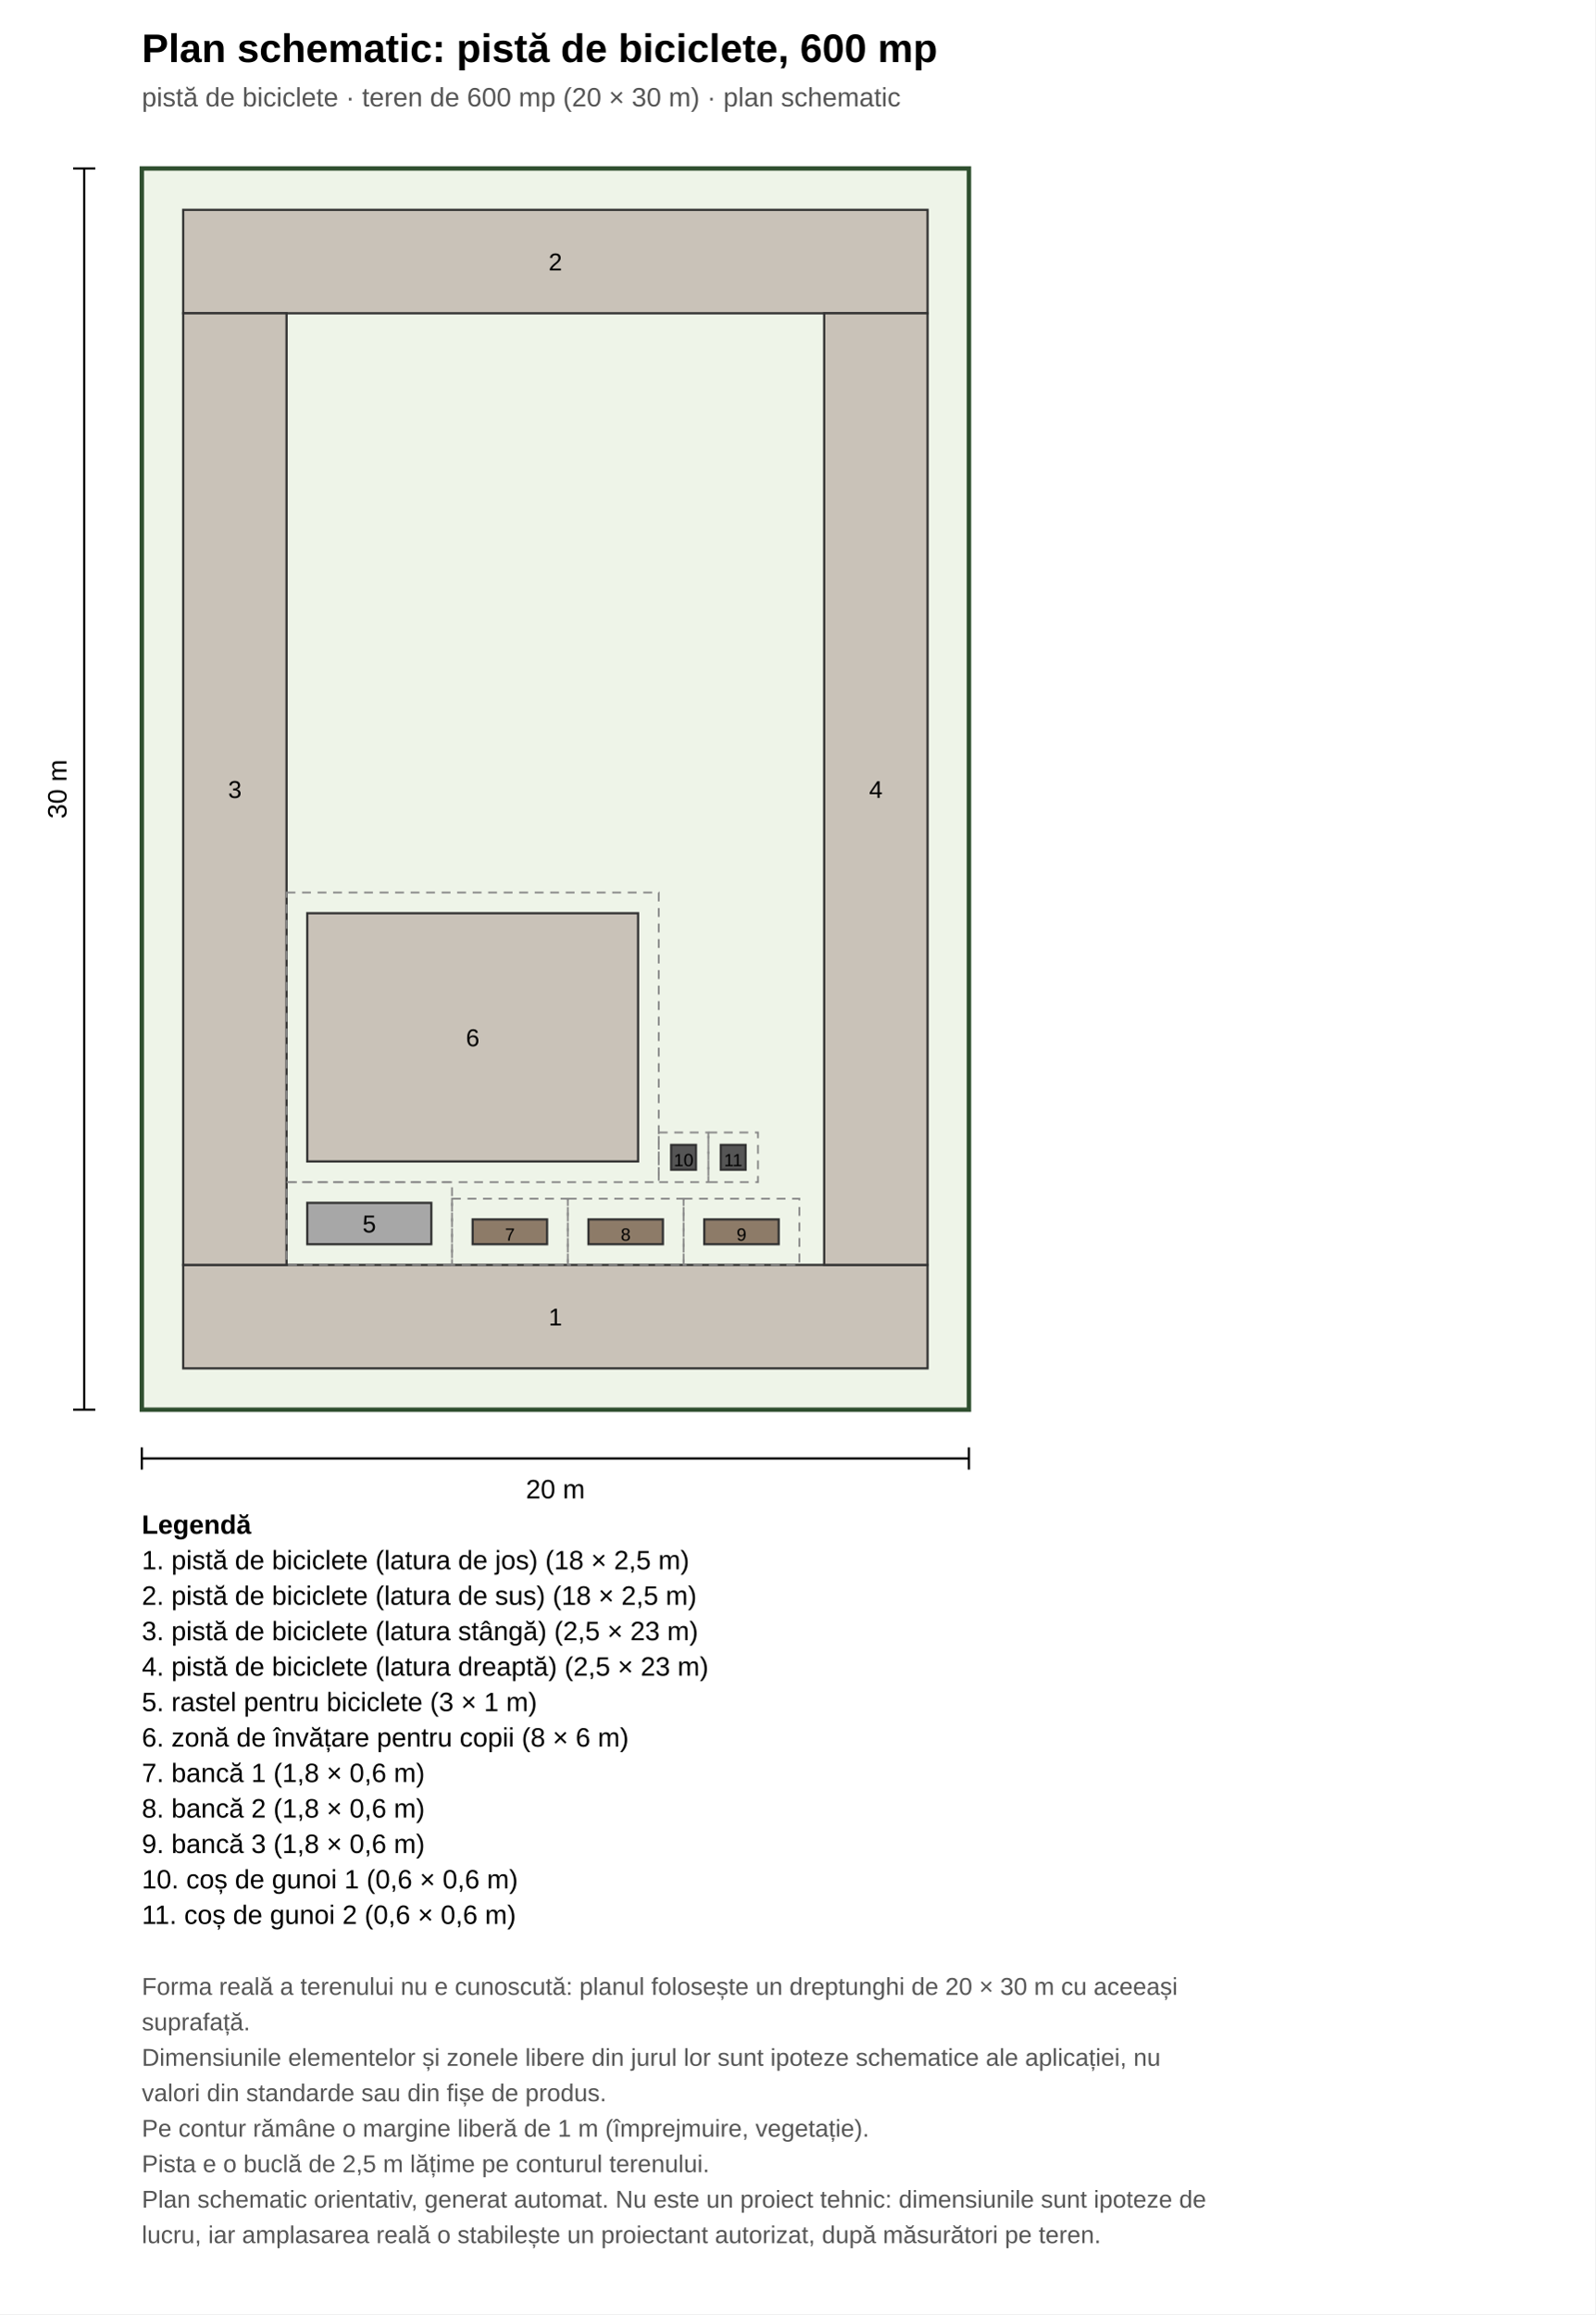
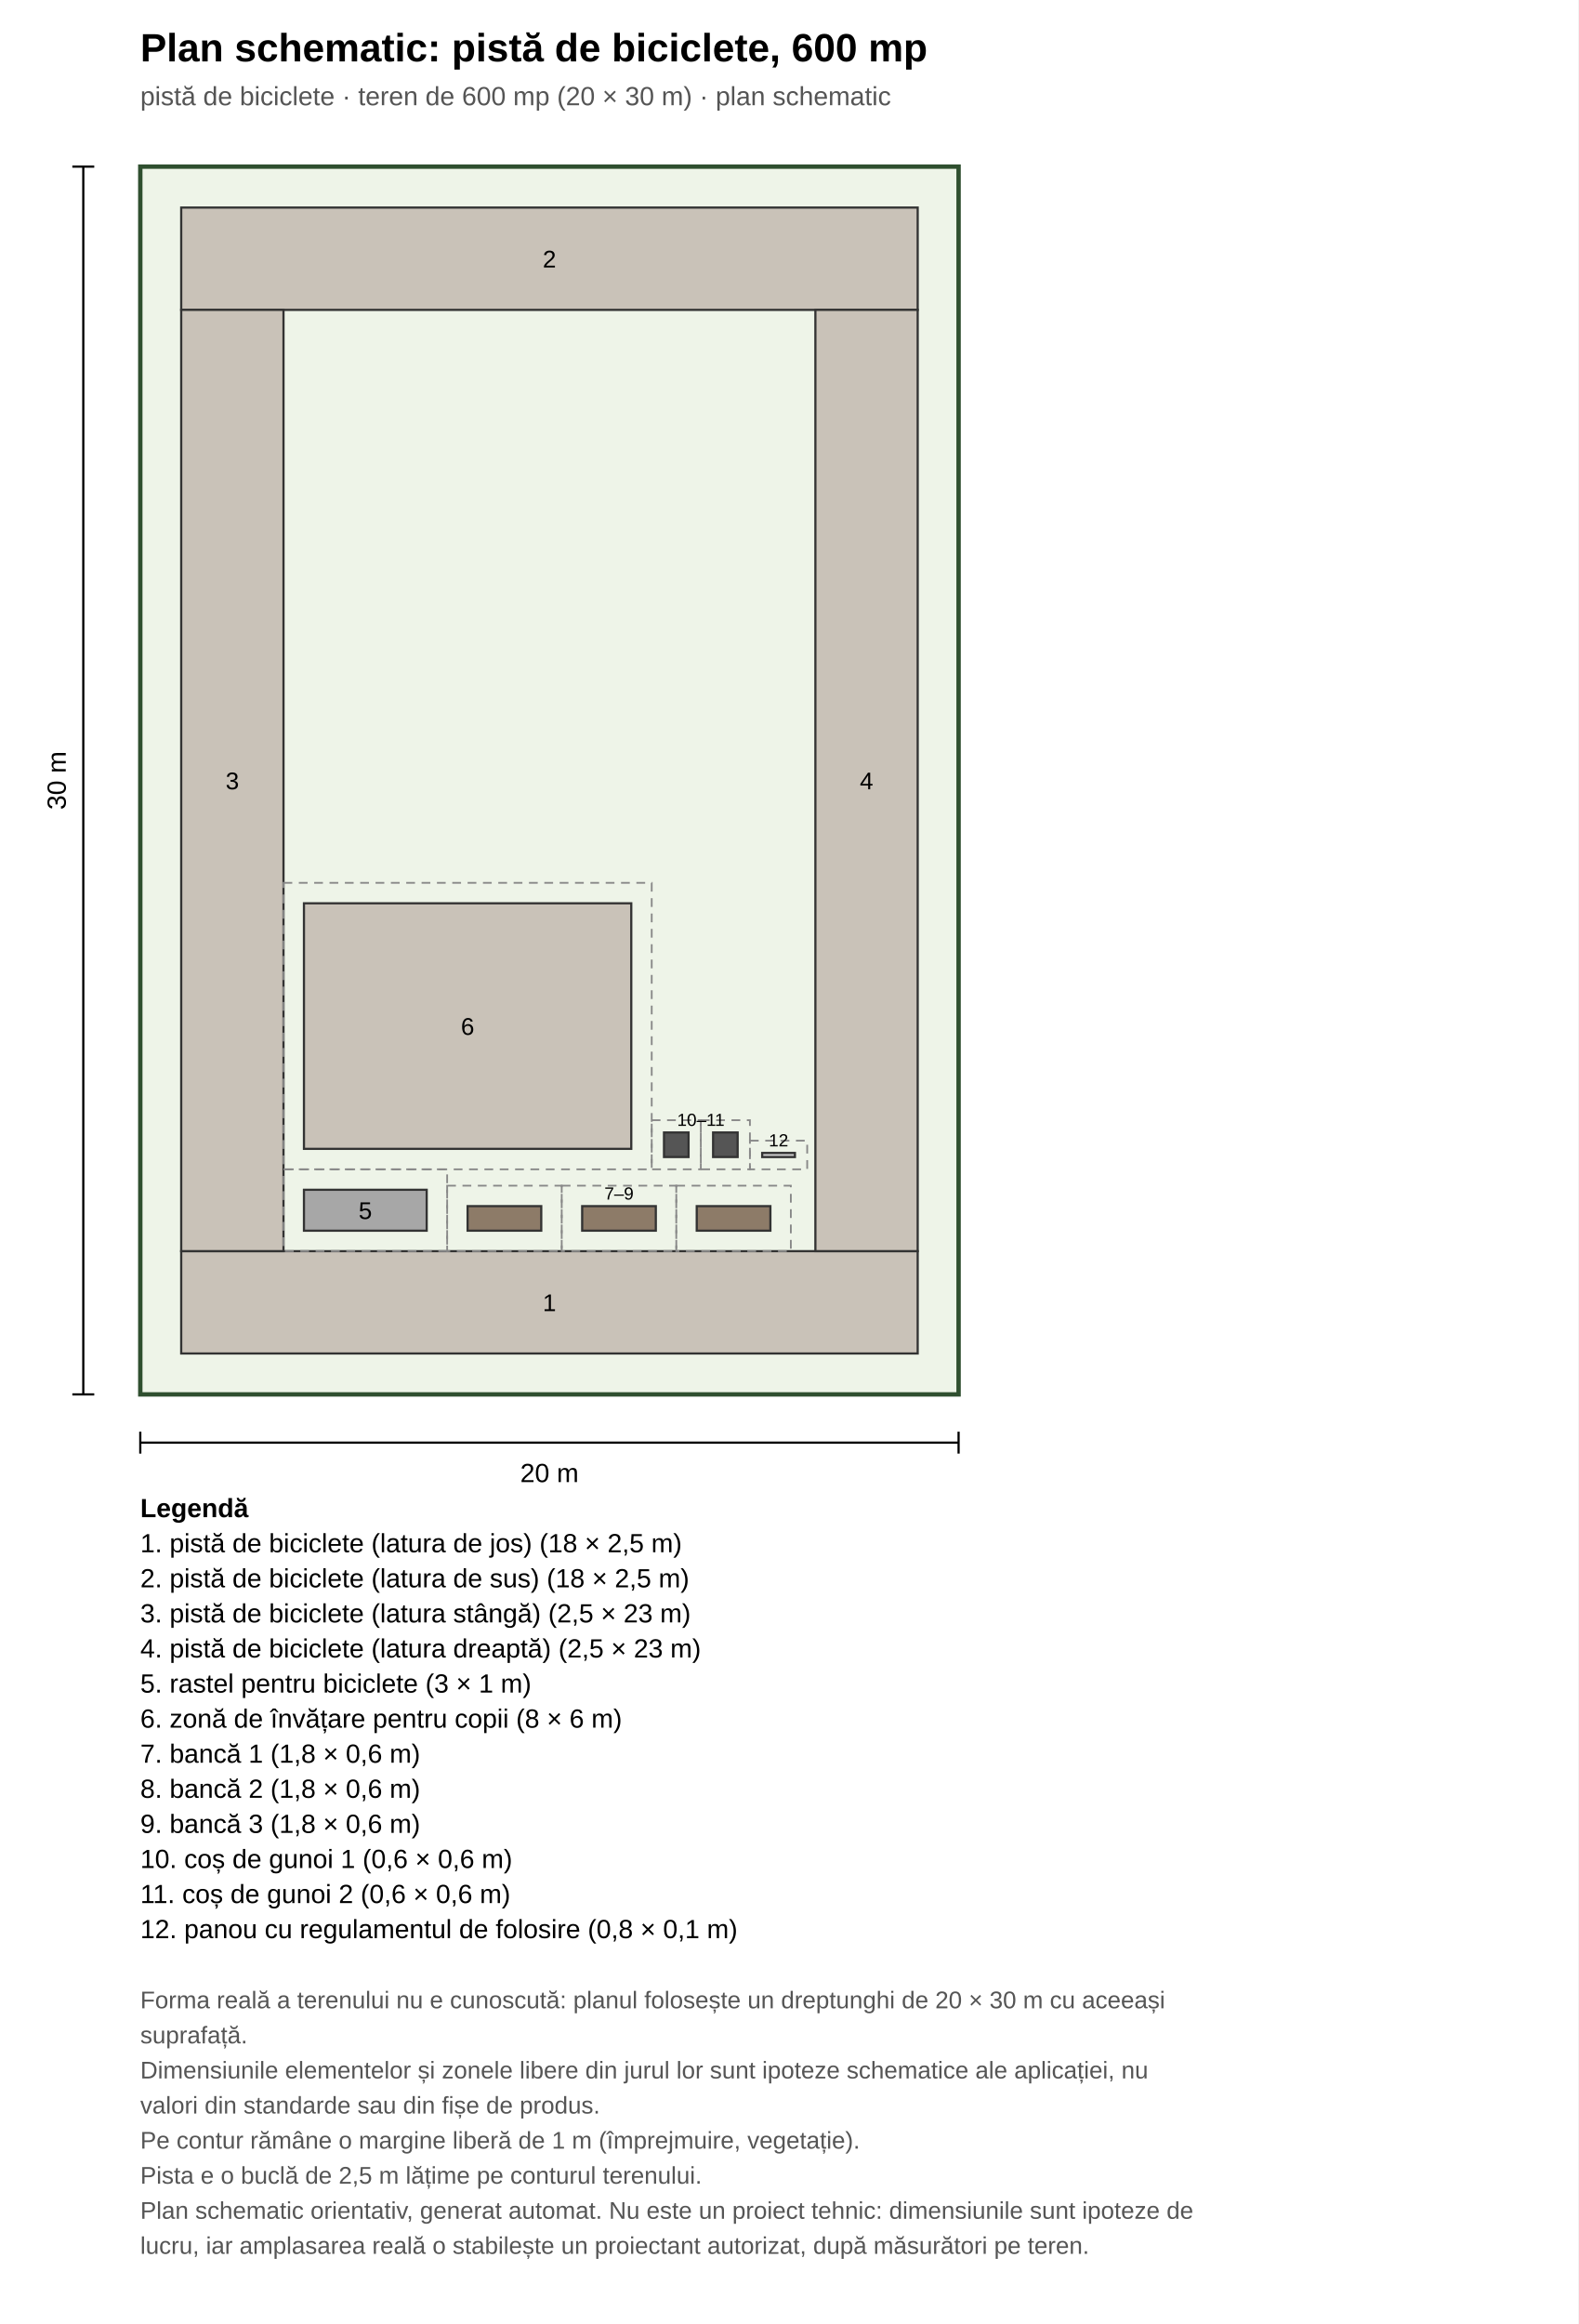
- <svg xmlns="http://www.w3.org/2000/svg" width="720" height="1044" viewBox="0 0 720 1044" font-family="Arial, Helvetica, sans-serif" font-size="12">
-   <rect width="720" height="1044" fill="#ffffff" />
+ <svg xmlns="http://www.w3.org/2000/svg" width="720" height="1060" viewBox="0 0 720 1060" font-family="Arial, Helvetica, sans-serif" font-size="12">
+   <rect width="720" height="1060" fill="#ffffff" />
  <text x="64" y="28" font-size="18" font-weight="bold">Plan schematic: pistă de biciclete, 600 mp</text>
  <text x="64" y="48" fill="#555">pistă de biciclete · teren de 600 mp (20 × 30 m) · plan schematic</text>
  <g id="TEREN">
    <rect x="64.0" y="76.0" width="373.33" height="560.00" fill="#eef4e8" stroke="#2f4f2f" stroke-width="2" />
  </g>
  <g id="ELEMENTE">
    <rect id="e1" x="82.67" y="570.67" width="336.00" height="46.67" fill="#c9c2b8" stroke="#333" stroke-width="1" />
    <rect id="e2" x="82.67" y="94.67" width="336.00" height="46.67" fill="#c9c2b8" stroke="#333" stroke-width="1" />
    <rect id="e3" x="82.67" y="141.33" width="46.67" height="429.33" fill="#c9c2b8" stroke="#333" stroke-width="1" />
    <rect id="e4" x="372.0" y="141.33" width="46.67" height="429.33" fill="#c9c2b8" stroke="#333" stroke-width="1" />
    <rect x="129.33" y="533.33" width="74.67" height="37.33" fill="none" stroke="#888" stroke-width="0.8" stroke-dasharray="4 3" />
    <rect id="e5" x="138.67" y="542.67" width="56.00" height="18.67" fill="#a7a7a7" stroke="#333" stroke-width="1" />
    <rect x="129.33" y="402.67" width="168.00" height="130.67" fill="none" stroke="#888" stroke-width="0.8" stroke-dasharray="4 3" />
    <rect id="e6" x="138.67" y="412.0" width="149.33" height="112.00" fill="#c9c2b8" stroke="#333" stroke-width="1" />
    <rect x="204.0" y="540.8" width="52.27" height="29.87" fill="none" stroke="#888" stroke-width="0.8" stroke-dasharray="4 3" />
    <rect id="e7" x="213.33" y="550.13" width="33.60" height="11.20" fill="#8d7b68" stroke="#333" stroke-width="1" />
    <rect x="256.27" y="540.8" width="52.27" height="29.87" fill="none" stroke="#888" stroke-width="0.8" stroke-dasharray="4 3" />
    <rect id="e8" x="265.6" y="550.13" width="33.60" height="11.20" fill="#8d7b68" stroke="#333" stroke-width="1" />
    <rect x="308.53" y="540.8" width="52.27" height="29.87" fill="none" stroke="#888" stroke-width="0.8" stroke-dasharray="4 3" />
    <rect id="e9" x="317.87" y="550.13" width="33.60" height="11.20" fill="#8d7b68" stroke="#333" stroke-width="1" />
    <rect x="297.33" y="510.93" width="22.40" height="22.40" fill="none" stroke="#888" stroke-width="0.8" stroke-dasharray="4 3" />
    <rect id="e10" x="302.93" y="516.53" width="11.20" height="11.20" fill="#555555" stroke="#333" stroke-width="1" />
    <rect x="319.73" y="510.93" width="22.40" height="22.40" fill="none" stroke="#888" stroke-width="0.8" stroke-dasharray="4 3" />
    <rect id="e11" x="325.33" y="516.53" width="11.20" height="11.20" fill="#555555" stroke="#333" stroke-width="1" />
+     <rect x="342.13" y="520.27" width="26.13" height="13.07" fill="none" stroke="#888" stroke-width="0.8" stroke-dasharray="4 3" />
+     <rect id="e12" x="347.73" y="525.87" width="14.93" height="1.87" fill="#cccccc" stroke="#333" stroke-width="1" />
  </g>
  <g id="TEXT">
    <text x="250.67" y="598.00" text-anchor="middle" font-size="11">1</text>
    <text x="250.67" y="122.00" text-anchor="middle" font-size="11">2</text>
-     <text x="106.00" y="360.00" text-anchor="middle" font-size="11">3</text>
+     <text x="106.0" y="360.00" text-anchor="middle" font-size="11">3</text>
    <text x="395.33" y="360.00" text-anchor="middle" font-size="11">4</text>
    <text x="166.67" y="556.00" text-anchor="middle" font-size="11">5</text>
-     <text x="213.34" y="472.00" text-anchor="middle" font-size="11">6</text>
-     <text x="230.13" y="559.73" text-anchor="middle" font-size="8">7</text>
-     <text x="282.40" y="559.73" text-anchor="middle" font-size="8">8</text>
-     <text x="334.67" y="559.73" text-anchor="middle" font-size="8">9</text>
-     <text x="308.53" y="526.13" text-anchor="middle" font-size="8">10</text>
-     <text x="330.93" y="526.13" text-anchor="middle" font-size="8">11</text>
+     <text x="213.33" y="472.00" text-anchor="middle" font-size="11">6</text>
+     <text x="282.4" y="547.13" text-anchor="middle" font-size="8">7–9</text>
+     <text x="319.73" y="513.53" text-anchor="middle" font-size="8">10–11</text>
+     <text x="355.2" y="522.87" text-anchor="middle" font-size="8">12</text>
  </g>
  <g id="COTE" stroke="#000" stroke-width="1">
    <line x1="64.0" y1="658.0" x2="437.33" y2="658.0" />
    <line x1="64.0" y1="653.0" x2="64.0" y2="663.0" />
    <line x1="437.33" y1="653.0" x2="437.33" y2="663.0" />
    <line x1="38" y1="636.0" x2="38" y2="76.0" />
    <line x1="33" y1="636.0" x2="43" y2="636.0" />
    <line x1="33" y1="76.0" x2="43" y2="76.0" />
  </g>
  <text x="250.67" y="676.0" text-anchor="middle">20 m</text>
  <text x="30" y="356.0" text-anchor="middle" transform="rotate(-90 30 356.0)">30 m</text>
  <text x="64" y="692.0" font-weight="bold">Legendă</text>
  <text x="64" y="708.0">1. pistă de biciclete (latura de jos) (18 × 2,5 m)</text>
  <text x="64" y="724.0">2. pistă de biciclete (latura de sus) (18 × 2,5 m)</text>
  <text x="64" y="740.0">3. pistă de biciclete (latura stângă) (2,5 × 23 m)</text>
  <text x="64" y="756.0">4. pistă de biciclete (latura dreaptă) (2,5 × 23 m)</text>
  <text x="64" y="772.0">5. rastel pentru biciclete (3 × 1 m)</text>
  <text x="64" y="788.0">6. zonă de învățare pentru copii (8 × 6 m)</text>
  <text x="64" y="804.0">7. bancă 1 (1,8 × 0,6 m)</text>
  <text x="64" y="820.0">8. bancă 2 (1,8 × 0,6 m)</text>
  <text x="64" y="836.0">9. bancă 3 (1,8 × 0,6 m)</text>
  <text x="64" y="852.0">10. coș de gunoi 1 (0,6 × 0,6 m)</text>
  <text x="64" y="868.0">11. coș de gunoi 2 (0,6 × 0,6 m)</text>
-   <text x="64" y="900.0" font-size="11" fill="#555">Forma reală a terenului nu e cunoscută: planul folosește un dreptunghi de 20 × 30 m cu aceeași</text>
-   <text x="64" y="916.0" font-size="11" fill="#555">suprafață.</text>
-   <text x="64" y="932.0" font-size="11" fill="#555">Dimensiunile elementelor și zonele libere din jurul lor sunt ipoteze schematice ale aplicației, nu</text>
-   <text x="64" y="948.0" font-size="11" fill="#555">valori din standarde sau din fișe de produs.</text>
-   <text x="64" y="964.0" font-size="11" fill="#555">Pe contur rămâne o margine liberă de 1 m (împrejmuire, vegetație).</text>
-   <text x="64" y="980.0" font-size="11" fill="#555">Pista e o buclă de 2,5 m lățime pe conturul terenului.</text>
-   <text x="64" y="996.0" font-size="11" fill="#555">Plan schematic orientativ, generat automat. Nu este un proiect tehnic: dimensiunile sunt ipoteze de</text>
-   <text x="64" y="1012.0" font-size="11" fill="#555">lucru, iar amplasarea reală o stabilește un proiectant autorizat, după măsurători pe teren.</text>
+   <text x="64" y="884.0">12. panou cu regulamentul de folosire (0,8 × 0,1 m)</text>
+   <text x="64" y="916.0" font-size="11" fill="#555">Forma reală a terenului nu e cunoscută: planul folosește un dreptunghi de 20 × 30 m cu aceeași</text>
+   <text x="64" y="932.0" font-size="11" fill="#555">suprafață.</text>
+   <text x="64" y="948.0" font-size="11" fill="#555">Dimensiunile elementelor și zonele libere din jurul lor sunt ipoteze schematice ale aplicației, nu</text>
+   <text x="64" y="964.0" font-size="11" fill="#555">valori din standarde sau din fișe de produs.</text>
+   <text x="64" y="980.0" font-size="11" fill="#555">Pe contur rămâne o margine liberă de 1 m (împrejmuire, vegetație).</text>
+   <text x="64" y="996.0" font-size="11" fill="#555">Pista e o buclă de 2,5 m lățime pe conturul terenului.</text>
+   <text x="64" y="1012.0" font-size="11" fill="#555">Plan schematic orientativ, generat automat. Nu este un proiect tehnic: dimensiunile sunt ipoteze de</text>
+   <text x="64" y="1028.0" font-size="11" fill="#555">lucru, iar amplasarea reală o stabilește un proiectant autorizat, după măsurători pe teren.</text>
</svg>
